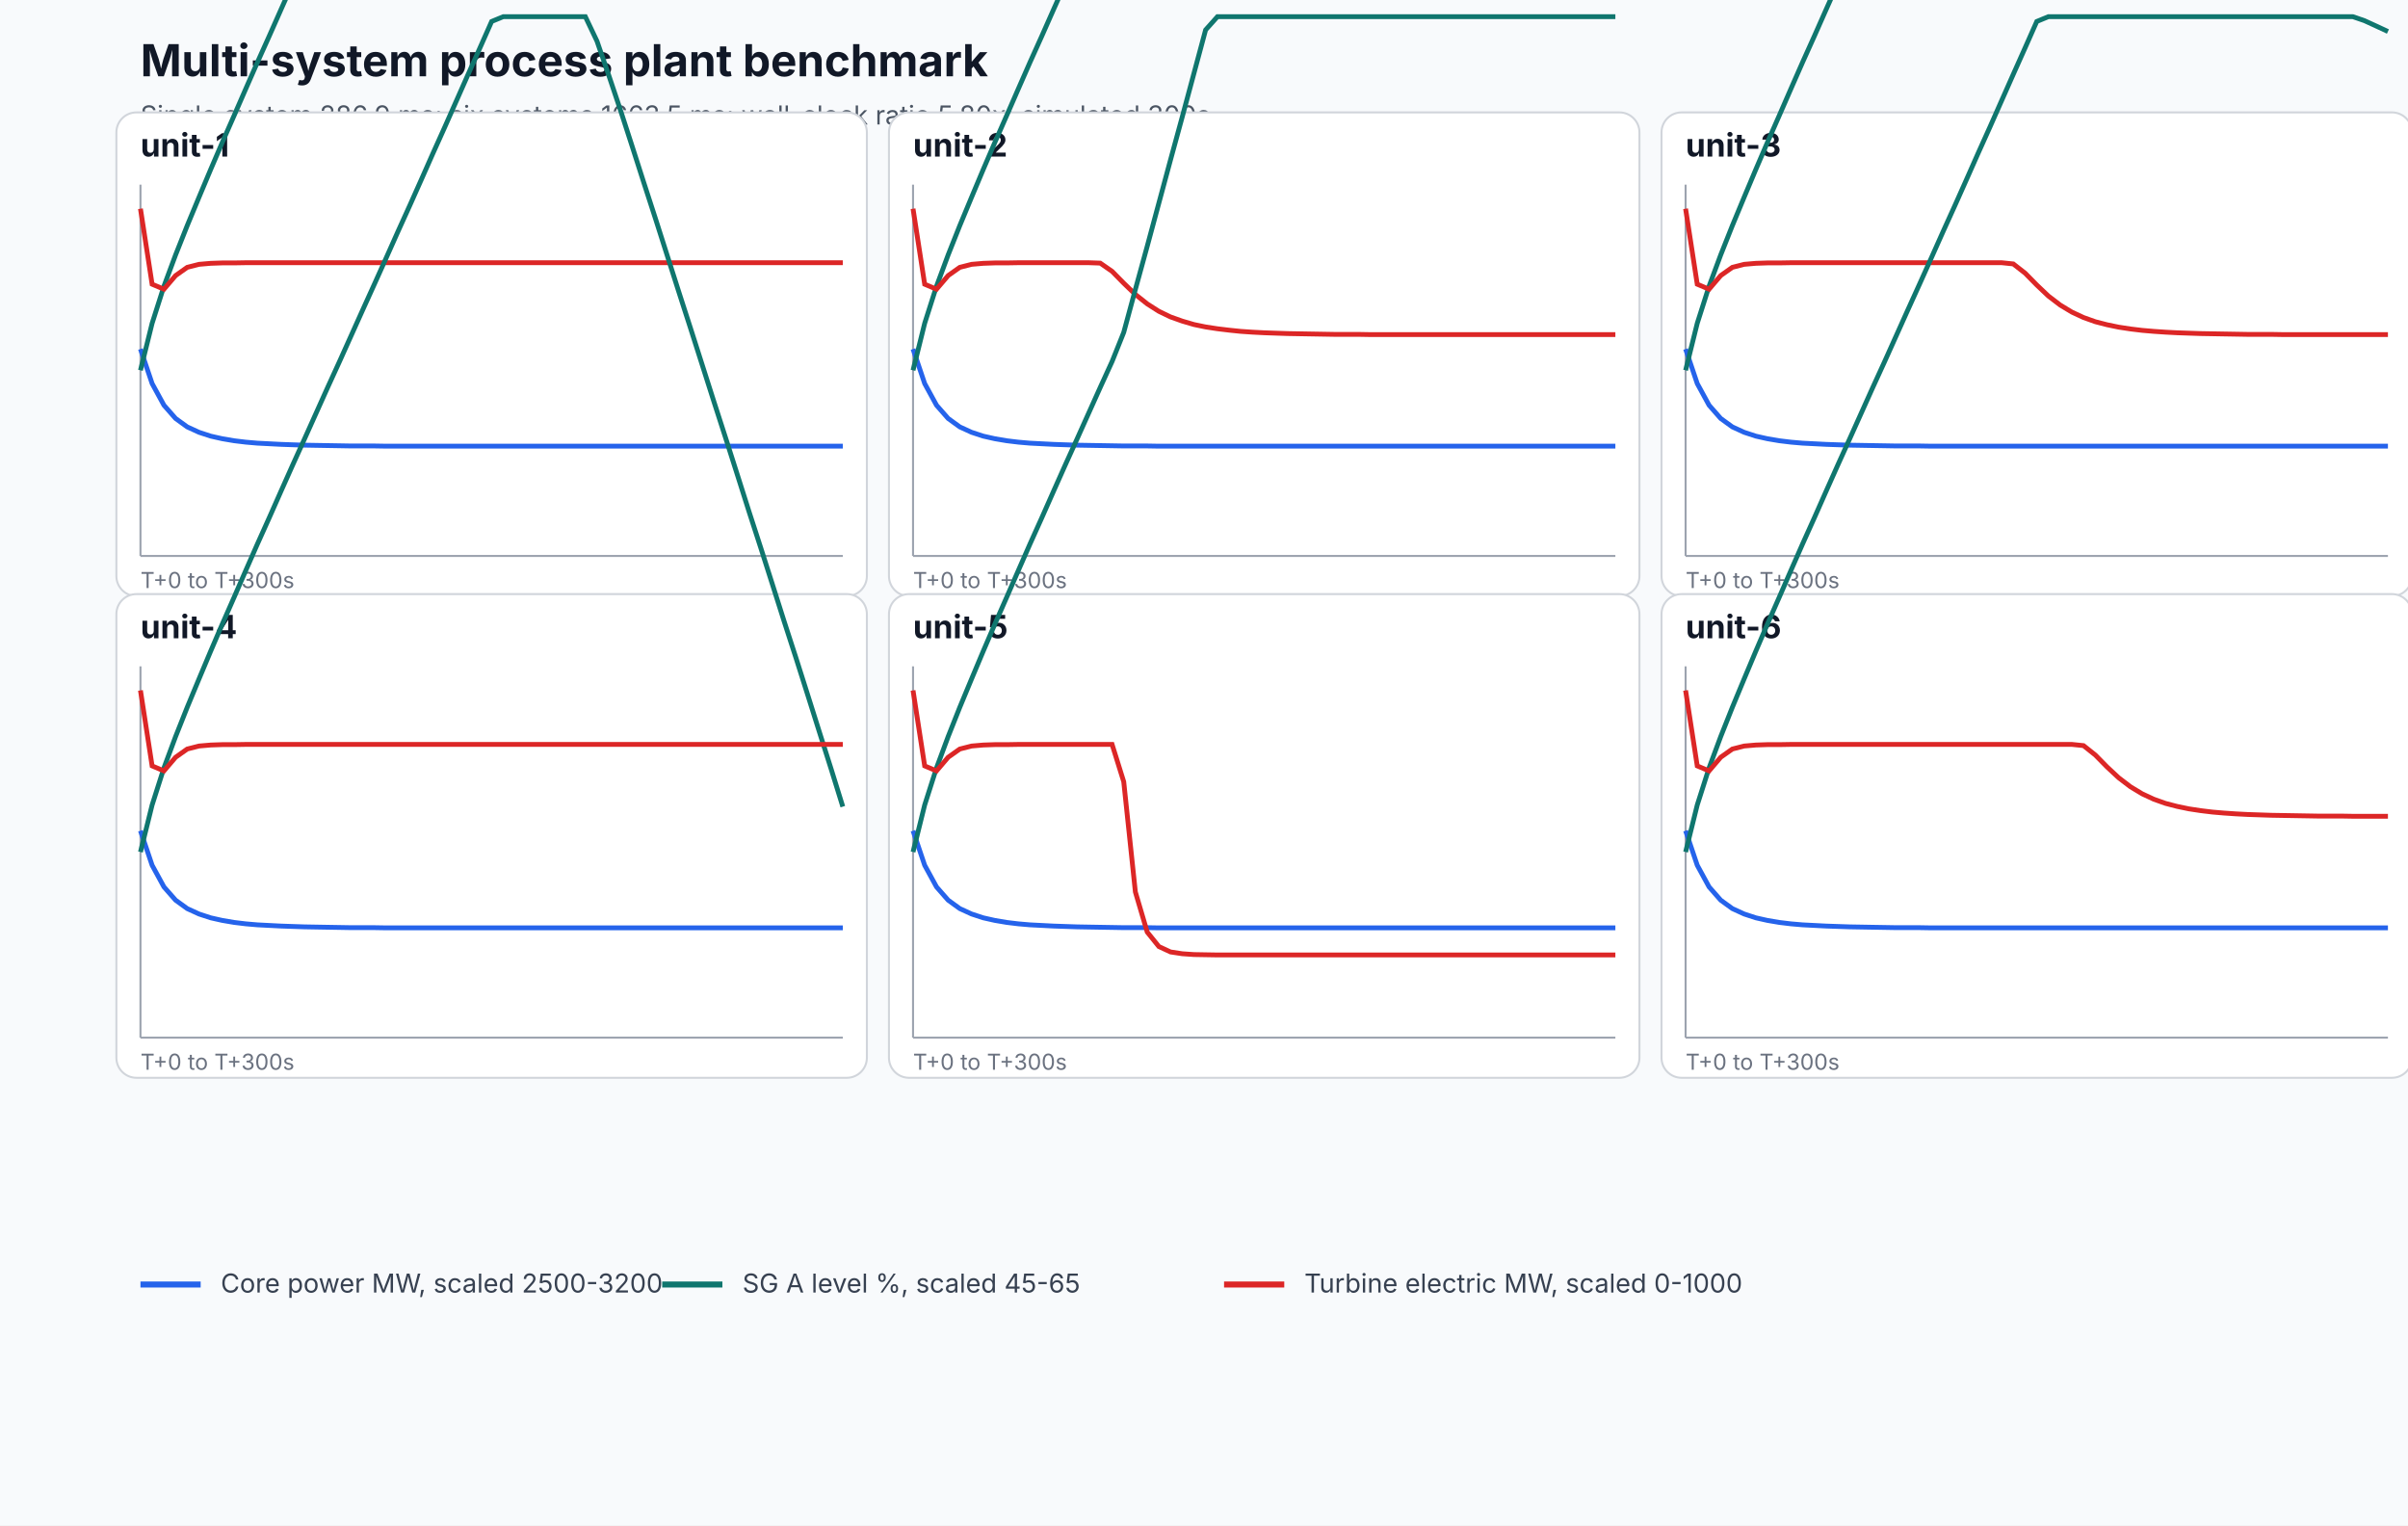
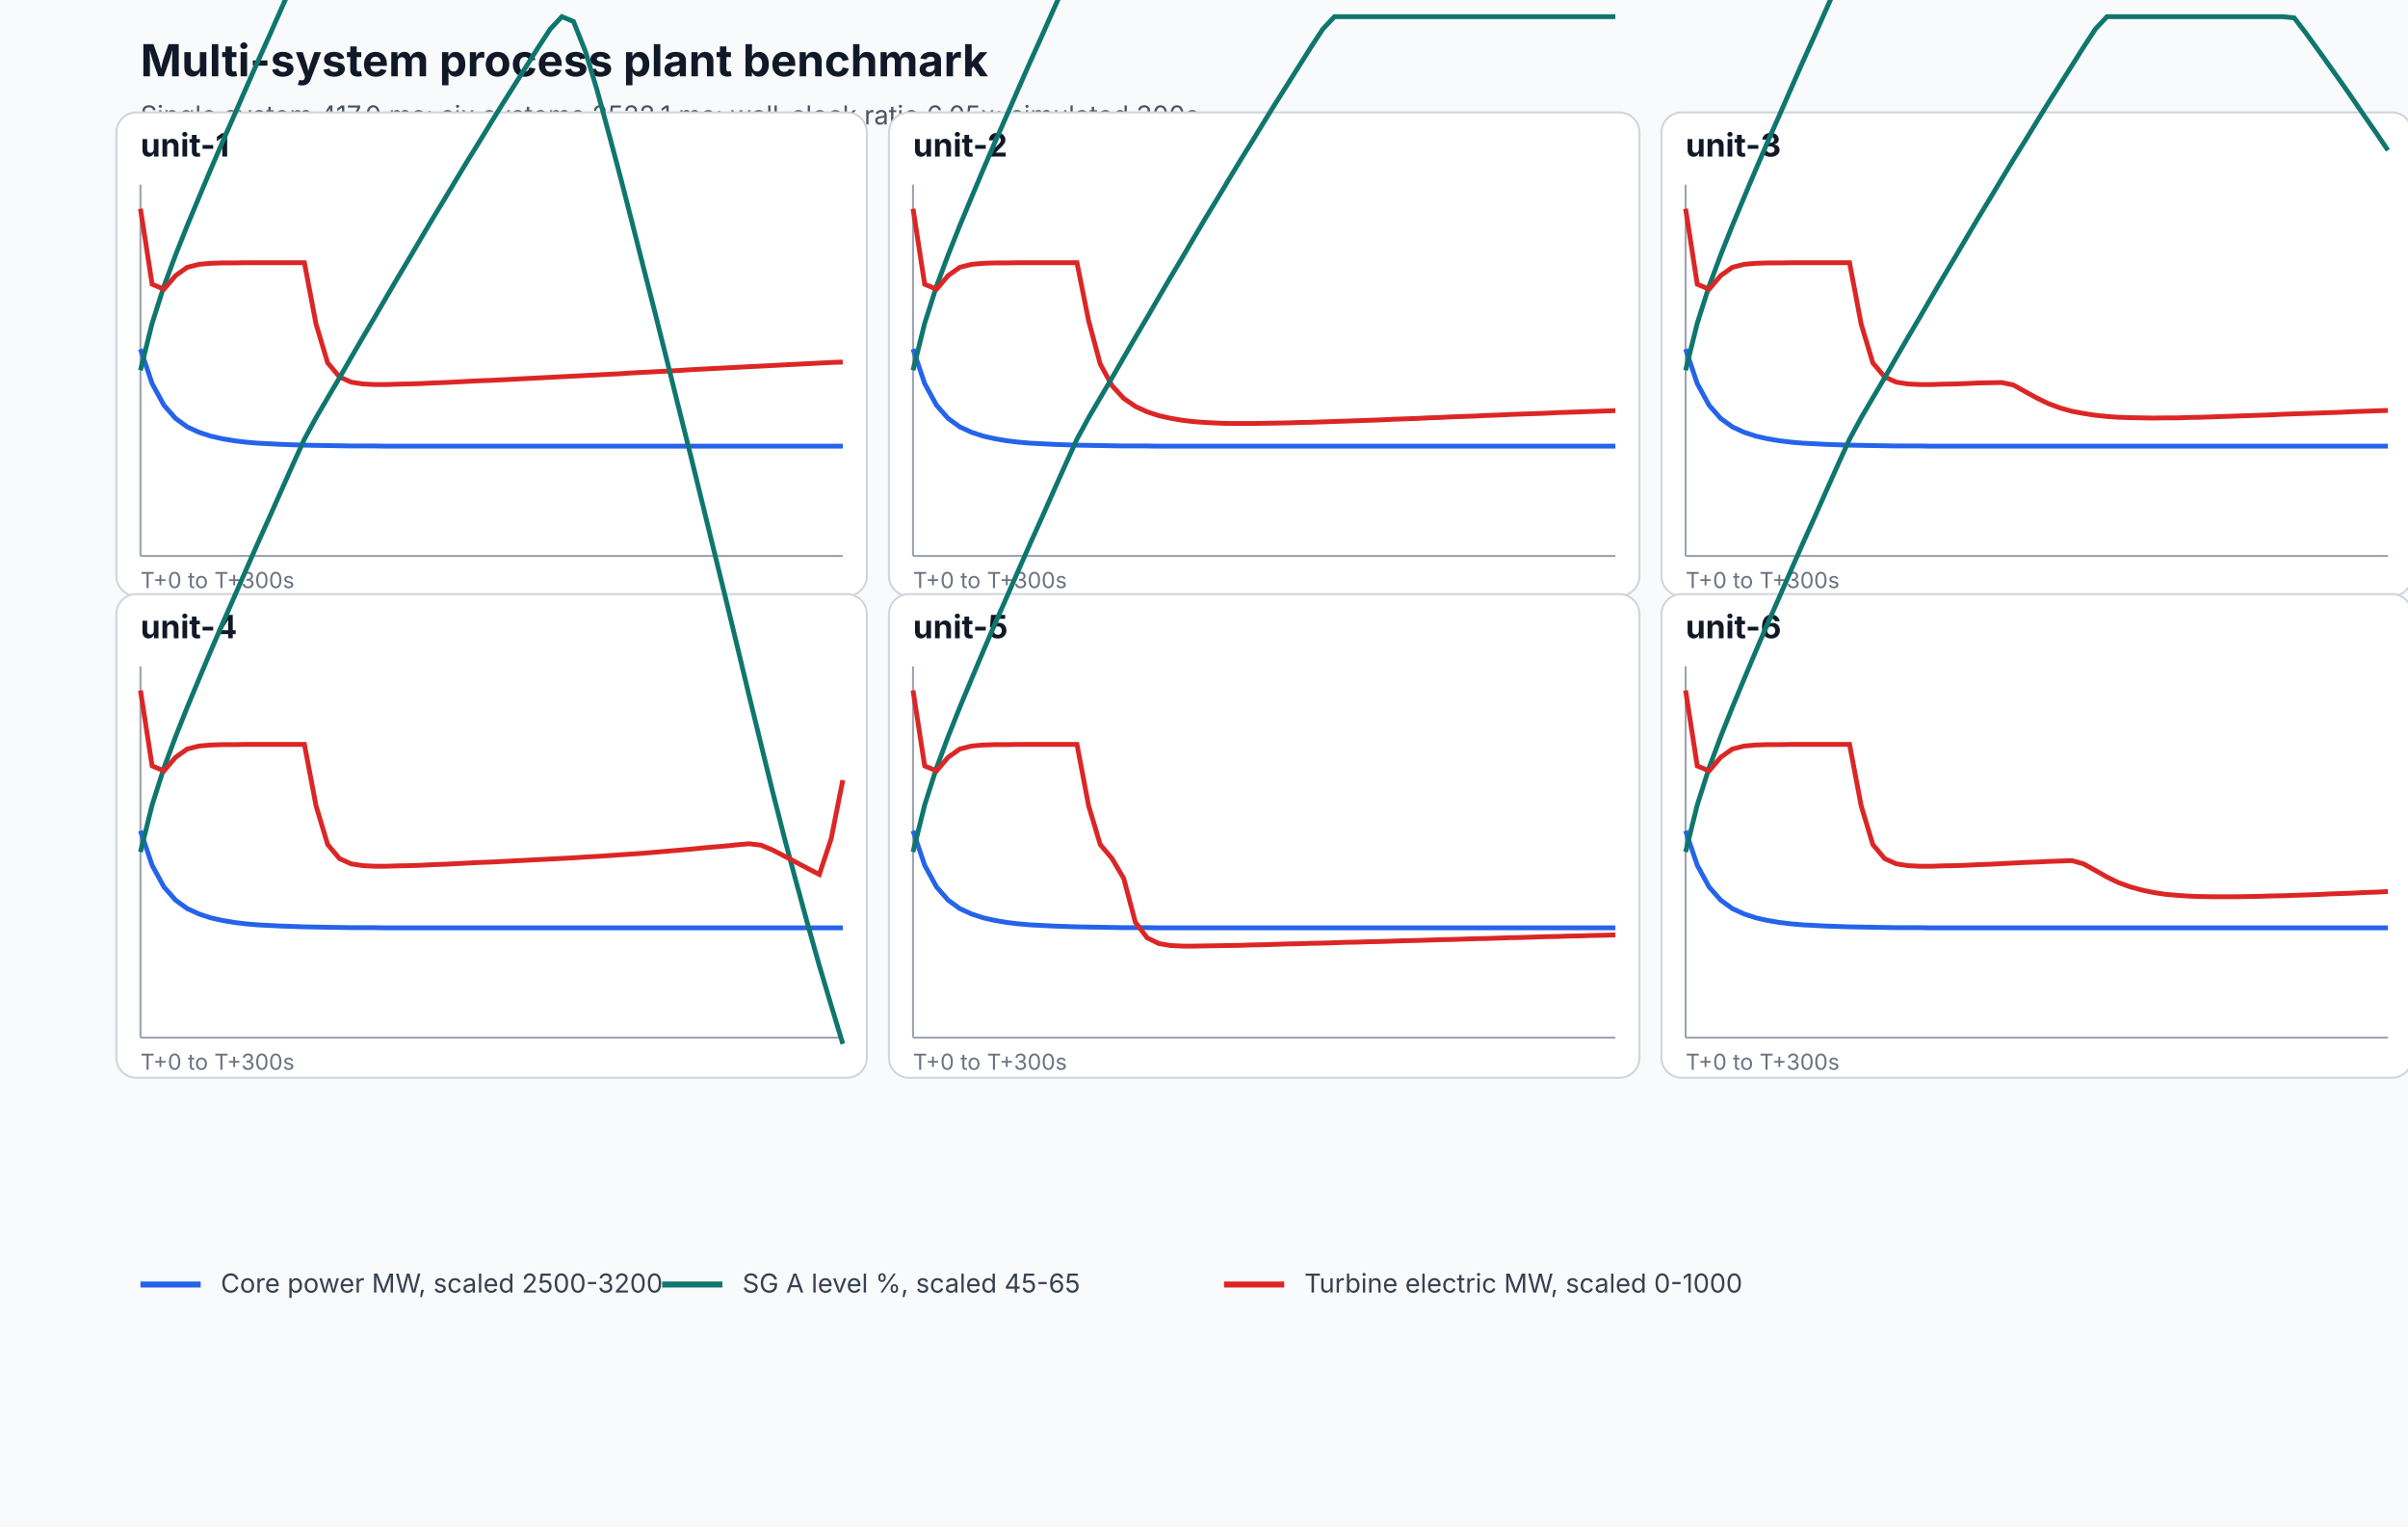
<svg xmlns="http://www.w3.org/2000/svg" width="1200" height="760" viewBox="0 0 1200 760" role="img" aria-labelledby="title desc">
  <rect width="100%" height="100%" fill="#f8fafc" />
  <text x="70" y="38" font-family="Inter, system-ui, sans-serif" font-size="22" font-weight="700" fill="#111827">Multi-system process plant benchmark</text>
-   <text x="70" y="62" font-family="Inter, system-ui, sans-serif" font-size="13" fill="#4b5563">Single system 286.9 ms; six systems 1663.5 ms; wall-clock ratio 5.80x; simulated 300s.</text>
+   <text x="70" y="62" font-family="Inter, system-ui, sans-serif" font-size="13" fill="#4b5563">Single system 417.0 ms; six systems 2522.1 ms; wall-clock ratio 6.05x; simulated 300s.</text>
  <g>
    <rect x="58" y="56" width="374" height="241" rx="10" fill="#ffffff" stroke="#d1d5db" />
    <text x="70" y="78" font-family="Inter, system-ui, sans-serif" font-size="16" font-weight="700" fill="#111827">unit-1</text>
    <line x1="70" y1="277" x2="420" y2="277" stroke="#9ca3af" />
    <line x1="70" y1="92" x2="70" y2="277" stroke="#9ca3af" />
    <path d="M 70.0 173.9 L 75.8 191.1 L 81.7 201.9 L 87.5 208.5 L 93.3 212.7 L 99.2 215.4 L 105.0 217.3 L 110.8 218.6 L 116.7 219.6 L 122.5 220.3 L 128.3 220.8 L 134.2 221.1 L 140.0 221.4 L 145.8 221.6 L 151.7 221.8 L 157.5 221.9 L 163.3 222.0 L 169.2 222.1 L 175.0 222.2 L 180.8 222.2 L 186.7 222.2 L 192.5 222.3 L 198.3 222.3 L 204.2 222.3 L 210.0 222.3 L 215.8 222.3 L 221.7 222.3 L 227.5 222.3 L 233.3 222.3 L 239.2 222.3 L 245.0 222.3 L 250.8 222.3 L 256.7 222.3 L 262.5 222.3 L 268.3 222.3 L 274.2 222.3 L 280.0 222.3 L 285.8 222.3 L 291.7 222.3 L 297.5 222.3 L 303.3 222.3 L 309.2 222.3 L 315.0 222.3 L 320.8 222.3 L 326.7 222.3 L 332.5 222.3 L 338.3 222.3 L 344.2 222.3 L 350.0 222.3 L 355.8 222.3 L 361.7 222.3 L 367.5 222.3 L 373.3 222.3 L 379.2 222.3 L 385.0 222.3 L 390.8 222.3 L 396.7 222.3 L 402.5 222.3 L 408.3 222.3 L 414.2 222.3 L 420.0 222.3" fill="none" stroke="#2563eb" stroke-width="2.4" />
-     <path d="M 70.0 184.5 L 75.8 161.1 L 81.7 142.6 L 87.5 127.0 L 93.3 112.4 L 99.2 98.2 L 105.0 84.4 L 110.8 70.9 L 116.7 57.5 L 122.5 44.2 L 128.3 31.0 L 134.2 17.9 L 140.0 4.8 L 145.8 -8.2 L 151.7 -21.2 L 157.5 -34.1 L 163.3 -47.0 L 169.2 -59.9 L 175.0 -72.8 L 180.8 -85.7 L 186.7 -98.7 L 192.5 -111.6 L 198.3 -124.6 L 204.2 -137.6 L 210.0 -150.6 L 215.8 -163.7 L 221.7 -176.8 L 227.5 -189.9 L 233.3 -203.0 L 239.2 -216.2 L 245.0 -229.3 L 250.8 -231.8 L 256.7 -231.8 L 262.5 -231.8 L 268.3 -231.8 L 274.2 -231.8 L 280.0 -231.8 L 285.8 -231.8 L 291.7 -231.8 L 297.5 -231.8 L 303.3 -231.8 L 309.2 -231.8 L 315.0 -231.8 L 320.8 -231.8 L 326.7 -231.8 L 332.5 -231.8 L 338.3 -231.8 L 344.2 -231.8 L 350.0 -231.8 L 355.8 -231.8 L 361.7 -231.8 L 367.5 -231.8 L 373.3 -231.8 L 379.2 -231.8 L 385.0 -231.8 L 390.8 -231.8 L 396.7 -231.8 L 402.5 -231.8 L 408.3 -231.8 L 414.2 -231.8 L 420.0 -231.8" fill="none" stroke="#0f766e" stroke-width="2.4" />
-     <path d="M 70.0 104.0 L 75.8 141.6 L 81.7 144.1 L 87.5 137.3 L 93.3 133.2 L 99.2 131.7 L 105.0 131.2 L 110.8 131.0 L 116.7 131.0 L 122.5 130.9 L 128.3 130.9 L 134.2 130.9 L 140.0 130.9 L 145.8 130.9 L 151.7 130.9 L 157.5 130.9 L 163.3 130.9 L 169.2 130.9 L 175.0 130.9 L 180.8 130.9 L 186.7 130.9 L 192.5 130.9 L 198.3 130.9 L 204.2 130.9 L 210.0 130.9 L 215.8 130.9 L 221.7 130.9 L 227.5 130.9 L 233.3 130.9 L 239.2 130.9 L 245.0 130.9 L 250.8 130.9 L 256.7 130.9 L 262.5 130.9 L 268.3 130.9 L 274.2 130.9 L 280.0 130.9 L 285.8 130.9 L 291.7 130.9 L 297.5 130.9 L 303.3 130.9 L 309.2 130.9 L 315.0 130.9 L 320.8 130.9 L 326.7 130.9 L 332.5 130.9 L 338.3 130.9 L 344.2 130.9 L 350.0 130.9 L 355.8 130.9 L 361.7 130.9 L 367.5 130.9 L 373.3 130.9 L 379.2 130.9 L 385.0 130.9 L 390.8 130.9 L 396.7 130.9 L 402.5 130.9 L 408.3 130.9 L 414.2 130.9 L 420.0 130.9" fill="none" stroke="#dc2626" stroke-width="2.4" />
+     <path d="M 70.0 184.5 L 75.8 161.1 L 81.7 142.6 L 87.5 127.0 L 93.3 112.4 L 99.2 98.2 L 105.0 84.4 L 110.8 70.9 L 116.7 57.5 L 122.5 44.2 L 128.3 31.0 L 134.2 17.9 L 140.0 4.8 L 145.8 -8.2 L 151.7 -21.2 L 157.5 -31.9 L 163.3 -41.8 L 169.2 -51.8 L 175.0 -61.9 L 180.8 -71.9 L 186.7 -81.9 L 192.5 -91.9 L 198.3 -101.8 L 204.2 -111.7 L 210.0 -121.6 L 215.8 -131.4 L 221.7 -141.1 L 227.5 -150.8 L 233.3 -160.4 L 239.2 -169.9 L 245.0 -179.4 L 250.8 -188.8 L 256.7 -198.1 L 262.5 -207.3 L 268.3 -216.5 L 274.2 -225.5 L 280.0 -231.8 L 285.8 -231.8 L 291.7 -231.8 L 297.5 -231.8 L 303.3 -231.8 L 309.2 -231.8 L 315.0 -231.8 L 320.8 -231.8 L 326.7 -231.8 L 332.5 -231.8 L 338.3 -231.8 L 344.2 -231.8 L 350.0 -231.8 L 355.8 -231.8 L 361.7 -231.8 L 367.5 -231.8 L 373.3 -231.8 L 379.2 -231.8 L 385.0 -231.8 L 390.8 -231.8 L 396.7 -231.8 L 402.5 -231.8 L 408.3 -231.8 L 414.2 -231.8 L 420.0 -231.8" fill="none" stroke="#0f766e" stroke-width="2.4" />
+     <path d="M 70.0 104.0 L 75.8 141.6 L 81.7 144.1 L 87.5 137.3 L 93.3 133.2 L 99.2 131.7 L 105.0 131.2 L 110.8 131.0 L 116.7 131.0 L 122.5 130.9 L 128.3 130.9 L 134.2 130.9 L 140.0 130.9 L 145.8 130.9 L 151.7 130.9 L 157.5 161.5 L 163.3 180.8 L 169.2 187.8 L 175.0 190.4 L 180.8 191.3 L 186.7 191.6 L 192.5 191.6 L 198.3 191.4 L 204.2 191.3 L 210.0 191.1 L 215.8 190.8 L 221.7 190.6 L 227.5 190.3 L 233.3 190.0 L 239.2 189.7 L 245.0 189.5 L 250.8 189.2 L 256.7 188.9 L 262.5 188.6 L 268.3 188.3 L 274.2 188.0 L 280.0 187.7 L 285.8 187.4 L 291.7 187.1 L 297.5 186.8 L 303.3 186.5 L 309.2 186.2 L 315.0 185.8 L 320.8 185.5 L 326.7 185.2 L 332.5 184.9 L 338.3 184.6 L 344.2 184.2 L 350.0 183.9 L 355.8 183.6 L 361.7 183.3 L 367.5 183.0 L 373.3 182.7 L 379.2 182.4 L 385.0 182.1 L 390.8 181.8 L 396.7 181.5 L 402.5 181.2 L 408.3 180.9 L 414.2 180.6 L 420.0 180.4" fill="none" stroke="#dc2626" stroke-width="2.4" />
    <text x="70" y="293" font-family="Inter, system-ui, sans-serif" font-size="11" fill="#6b7280">T+0 to T+300s</text>
  </g>
  <g>
    <rect x="443" y="56" width="374" height="241" rx="10" fill="#ffffff" stroke="#d1d5db" />
    <text x="455" y="78" font-family="Inter, system-ui, sans-serif" font-size="16" font-weight="700" fill="#111827">unit-2</text>
    <line x1="455" y1="277" x2="805" y2="277" stroke="#9ca3af" />
    <line x1="455" y1="92" x2="455" y2="277" stroke="#9ca3af" />
    <path d="M 455.0 173.9 L 460.8 191.1 L 466.7 201.9 L 472.5 208.5 L 478.3 212.7 L 484.2 215.4 L 490.0 217.3 L 495.8 218.6 L 501.7 219.6 L 507.5 220.3 L 513.3 220.8 L 519.2 221.1 L 525.0 221.4 L 530.8 221.6 L 536.7 221.8 L 542.5 221.9 L 548.3 222.0 L 554.2 222.1 L 560.0 222.2 L 565.8 222.2 L 571.7 222.2 L 577.5 222.3 L 583.3 222.3 L 589.2 222.3 L 595.0 222.3 L 600.8 222.3 L 606.7 222.3 L 612.5 222.3 L 618.3 222.3 L 624.2 222.3 L 630.0 222.3 L 635.8 222.3 L 641.7 222.3 L 647.5 222.3 L 653.3 222.3 L 659.2 222.3 L 665.0 222.3 L 670.8 222.3 L 676.7 222.3 L 682.5 222.3 L 688.3 222.3 L 694.2 222.3 L 700.0 222.3 L 705.8 222.3 L 711.7 222.3 L 717.5 222.3 L 723.3 222.3 L 729.2 222.3 L 735.0 222.3 L 740.8 222.3 L 746.7 222.3 L 752.5 222.3 L 758.3 222.3 L 764.2 222.3 L 770.0 222.3 L 775.8 222.3 L 781.7 222.3 L 787.5 222.3 L 793.3 222.3 L 799.2 222.3 L 805.0 222.3" fill="none" stroke="#2563eb" stroke-width="2.4" />
-     <path d="M 455.0 184.5 L 460.8 161.1 L 466.7 142.6 L 472.5 127.0 L 478.3 112.4 L 484.2 98.2 L 490.0 84.4 L 495.8 70.9 L 501.7 57.5 L 507.5 44.2 L 513.3 31.0 L 519.2 17.9 L 525.0 4.8 L 530.8 -8.2 L 536.7 -21.1 L 542.5 -33.9 L 548.3 -46.3 L 554.2 -60.3 L 560.0 -77.8 L 565.8 -98.4 L 571.7 -121.4 L 577.5 -146.5 L 583.3 -173.1 L 589.2 -200.8 L 595.0 -229.4 L 600.8 -231.8 L 606.7 -231.8 L 612.5 -231.8 L 618.3 -231.8 L 624.2 -231.8 L 630.0 -231.8 L 635.8 -231.8 L 641.7 -231.8 L 647.5 -231.8 L 653.3 -231.8 L 659.2 -231.8 L 665.0 -231.8 L 670.8 -231.8 L 676.7 -231.8 L 682.5 -231.8 L 688.3 -231.8 L 694.2 -231.8 L 700.0 -231.8 L 705.8 -231.8 L 711.7 -231.8 L 717.5 -231.8 L 723.3 -231.8 L 729.2 -231.8 L 735.0 -231.8 L 740.8 -231.8 L 746.7 -231.8 L 752.5 -231.8 L 758.3 -231.8 L 764.2 -231.8 L 770.0 -231.8 L 775.8 -231.8 L 781.7 -231.8 L 787.5 -231.8 L 793.3 -231.8 L 799.2 -231.8 L 805.0 -231.8" fill="none" stroke="#0f766e" stroke-width="2.4" />
-     <path d="M 455.0 104.0 L 460.8 141.6 L 466.7 144.1 L 472.5 137.3 L 478.3 133.2 L 484.2 131.7 L 490.0 131.2 L 495.8 131.0 L 501.7 131.0 L 507.5 130.9 L 513.3 130.9 L 519.2 130.9 L 525.0 130.9 L 530.8 130.9 L 536.7 130.9 L 542.5 130.9 L 548.3 131.1 L 554.2 135.2 L 560.0 141.1 L 565.8 146.7 L 571.7 151.4 L 577.5 155.1 L 583.3 157.9 L 589.2 160.0 L 595.0 161.7 L 600.8 162.9 L 606.7 163.8 L 612.5 164.5 L 618.3 165.1 L 624.2 165.5 L 630.0 165.8 L 635.8 166.0 L 641.7 166.2 L 647.5 166.3 L 653.3 166.4 L 659.2 166.5 L 665.0 166.6 L 670.8 166.6 L 676.7 166.6 L 682.5 166.7 L 688.3 166.7 L 694.2 166.7 L 700.0 166.7 L 705.8 166.7 L 711.7 166.7 L 717.5 166.7 L 723.3 166.7 L 729.2 166.7 L 735.0 166.7 L 740.8 166.7 L 746.7 166.7 L 752.5 166.7 L 758.3 166.7 L 764.2 166.7 L 770.0 166.7 L 775.8 166.7 L 781.7 166.7 L 787.5 166.7 L 793.3 166.7 L 799.2 166.7 L 805.0 166.7" fill="none" stroke="#dc2626" stroke-width="2.4" />
+     <path d="M 455.0 184.5 L 460.8 161.1 L 466.7 142.6 L 472.5 127.0 L 478.3 112.4 L 484.2 98.2 L 490.0 84.4 L 495.8 70.9 L 501.7 57.5 L 507.5 44.2 L 513.3 31.0 L 519.2 17.9 L 525.0 4.8 L 530.8 -8.2 L 536.7 -21.1 L 542.5 -32.1 L 548.3 -43.0 L 554.2 -57.0 L 560.0 -74.4 L 565.8 -95.0 L 571.7 -118.0 L 577.5 -143.0 L 583.3 -169.6 L 589.2 -197.3 L 595.0 -225.9 L 600.8 -231.8 L 606.7 -231.8 L 612.5 -231.8 L 618.3 -231.8 L 624.2 -231.8 L 630.0 -231.8 L 635.8 -231.8 L 641.7 -231.8 L 647.5 -231.8 L 653.3 -231.8 L 659.2 -231.8 L 665.0 -231.8 L 670.8 -231.8 L 676.7 -231.8 L 682.5 -231.8 L 688.3 -231.8 L 694.2 -231.8 L 700.0 -231.8 L 705.8 -231.8 L 711.7 -231.8 L 717.5 -231.8 L 723.3 -231.8 L 729.2 -231.8 L 735.0 -231.8 L 740.8 -231.8 L 746.7 -231.8 L 752.5 -231.8 L 758.3 -231.8 L 764.2 -231.8 L 770.0 -231.8 L 775.8 -231.8 L 781.7 -231.8 L 787.5 -231.8 L 793.3 -231.8 L 799.2 -231.8 L 805.0 -231.8" fill="none" stroke="#0f766e" stroke-width="2.4" />
+     <path d="M 455.0 104.0 L 460.8 141.6 L 466.7 144.1 L 472.5 137.3 L 478.3 133.2 L 484.2 131.7 L 490.0 131.2 L 495.8 131.0 L 501.7 131.0 L 507.5 130.9 L 513.3 130.9 L 519.2 130.9 L 525.0 130.9 L 530.8 130.9 L 536.7 130.9 L 542.5 159.8 L 548.3 181.4 L 554.2 192.2 L 560.0 198.5 L 565.8 202.5 L 571.7 205.2 L 577.5 207.1 L 583.3 208.4 L 589.2 209.4 L 595.0 210.1 L 600.8 210.5 L 606.7 210.8 L 612.5 211.0 L 618.3 211.0 L 624.2 211.0 L 630.0 210.9 L 635.8 210.8 L 641.7 210.7 L 647.5 210.5 L 653.3 210.4 L 659.2 210.2 L 665.0 210.0 L 670.8 209.8 L 676.7 209.6 L 682.5 209.4 L 688.3 209.2 L 694.2 208.9 L 700.0 208.7 L 705.8 208.5 L 711.7 208.2 L 717.5 208.0 L 723.3 207.7 L 729.2 207.5 L 735.0 207.3 L 740.8 207.0 L 746.7 206.8 L 752.5 206.5 L 758.3 206.3 L 764.2 206.1 L 770.0 205.9 L 775.8 205.6 L 781.7 205.4 L 787.5 205.2 L 793.3 205.0 L 799.2 204.8 L 805.0 204.6" fill="none" stroke="#dc2626" stroke-width="2.4" />
    <text x="455" y="293" font-family="Inter, system-ui, sans-serif" font-size="11" fill="#6b7280">T+0 to T+300s</text>
  </g>
  <g>
    <rect x="828" y="56" width="374" height="241" rx="10" fill="#ffffff" stroke="#d1d5db" />
    <text x="840" y="78" font-family="Inter, system-ui, sans-serif" font-size="16" font-weight="700" fill="#111827">unit-3</text>
    <line x1="840" y1="277" x2="1190" y2="277" stroke="#9ca3af" />
    <line x1="840" y1="92" x2="840" y2="277" stroke="#9ca3af" />
    <path d="M 840.0 173.9 L 845.8 191.1 L 851.7 201.9 L 857.5 208.5 L 863.3 212.7 L 869.2 215.4 L 875.0 217.3 L 880.8 218.6 L 886.7 219.6 L 892.5 220.3 L 898.3 220.8 L 904.2 221.1 L 910.0 221.4 L 915.8 221.6 L 921.7 221.8 L 927.5 221.9 L 933.3 222.0 L 939.2 222.1 L 945.0 222.2 L 950.8 222.2 L 956.7 222.2 L 962.5 222.3 L 968.3 222.3 L 974.2 222.3 L 980.0 222.3 L 985.8 222.3 L 991.7 222.3 L 997.5 222.3 L 1003.3 222.3 L 1009.2 222.3 L 1015.0 222.3 L 1020.8 222.3 L 1026.7 222.3 L 1032.5 222.3 L 1038.3 222.3 L 1044.2 222.3 L 1050.0 222.3 L 1055.8 222.3 L 1061.7 222.3 L 1067.5 222.3 L 1073.3 222.3 L 1079.2 222.3 L 1085.0 222.3 L 1090.8 222.3 L 1096.7 222.3 L 1102.5 222.3 L 1108.3 222.3 L 1114.2 222.3 L 1120.0 222.3 L 1125.8 222.3 L 1131.7 222.3 L 1137.5 222.3 L 1143.3 222.3 L 1149.2 222.3 L 1155.0 222.3 L 1160.8 222.3 L 1166.7 222.3 L 1172.5 222.3 L 1178.3 222.3 L 1184.2 222.3 L 1190.0 222.3" fill="none" stroke="#2563eb" stroke-width="2.4" />
-     <path d="M 840.0 184.5 L 845.8 161.1 L 851.7 142.6 L 857.5 127.0 L 863.3 112.4 L 869.2 98.2 L 875.0 84.4 L 880.8 70.9 L 886.7 57.5 L 892.5 44.2 L 898.3 31.0 L 904.2 17.9 L 910.0 4.8 L 915.8 -8.2 L 921.7 -21.2 L 927.5 -34.1 L 933.3 -47.0 L 939.2 -59.9 L 945.0 -72.8 L 950.8 -85.7 L 956.7 -98.7 L 962.5 -111.6 L 968.3 -124.6 L 974.2 -137.6 L 980.0 -150.6 L 985.8 -163.7 L 991.7 -176.8 L 997.5 -189.9 L 1003.3 -203.0 L 1009.2 -216.1 L 1015.0 -229.1 L 1020.8 -231.8 L 1026.7 -231.8 L 1032.5 -231.8 L 1038.3 -231.8 L 1044.2 -231.8 L 1050.0 -231.8 L 1055.8 -231.8 L 1061.7 -231.8 L 1067.5 -231.8 L 1073.3 -231.8 L 1079.2 -231.8 L 1085.0 -231.8 L 1090.8 -231.8 L 1096.7 -231.8 L 1102.5 -231.8 L 1108.3 -231.8 L 1114.2 -231.8 L 1120.0 -231.8 L 1125.8 -231.8 L 1131.7 -231.8 L 1137.5 -231.8 L 1143.3 -231.8 L 1149.2 -231.8 L 1155.0 -231.8 L 1160.8 -231.8 L 1166.7 -231.8 L 1172.5 -231.8 L 1178.3 -231.8 L 1184.2 -231.8 L 1190.0 -231.8" fill="none" stroke="#0f766e" stroke-width="2.4" />
-     <path d="M 840.0 104.0 L 845.8 141.6 L 851.7 144.1 L 857.5 137.3 L 863.3 133.2 L 869.2 131.7 L 875.0 131.2 L 880.8 131.0 L 886.7 131.0 L 892.5 130.9 L 898.3 130.9 L 904.2 130.9 L 910.0 130.9 L 915.8 130.9 L 921.7 130.9 L 927.5 130.9 L 933.3 130.9 L 939.2 130.9 L 945.0 130.9 L 950.8 130.9 L 956.7 130.9 L 962.5 130.9 L 968.3 130.9 L 974.2 130.9 L 980.0 130.9 L 985.8 130.9 L 991.7 130.9 L 997.5 130.9 L 1003.3 131.5 L 1009.2 136.1 L 1015.0 142.0 L 1020.8 147.5 L 1026.7 152.0 L 1032.5 155.5 L 1038.3 158.2 L 1044.2 160.3 L 1050.0 161.8 L 1055.8 163.0 L 1061.7 163.9 L 1067.5 164.6 L 1073.3 165.1 L 1079.2 165.5 L 1085.0 165.8 L 1090.8 166.0 L 1096.7 166.2 L 1102.5 166.3 L 1108.3 166.4 L 1114.2 166.5 L 1120.0 166.6 L 1125.8 166.6 L 1131.7 166.6 L 1137.5 166.7 L 1143.3 166.7 L 1149.2 166.7 L 1155.0 166.7 L 1160.8 166.7 L 1166.7 166.7 L 1172.5 166.7 L 1178.3 166.7 L 1184.2 166.7 L 1190.0 166.7" fill="none" stroke="#dc2626" stroke-width="2.4" />
+     <path d="M 840.0 184.5 L 845.8 161.1 L 851.7 142.6 L 857.5 127.0 L 863.3 112.4 L 869.2 98.2 L 875.0 84.4 L 880.8 70.9 L 886.7 57.5 L 892.5 44.2 L 898.3 31.0 L 904.2 17.9 L 910.0 4.8 L 915.8 -8.2 L 921.7 -21.2 L 927.5 -31.9 L 933.3 -41.8 L 939.2 -51.8 L 945.0 -61.9 L 950.8 -71.9 L 956.7 -81.9 L 962.5 -91.9 L 968.3 -101.8 L 974.2 -111.7 L 980.0 -121.6 L 985.8 -131.4 L 991.7 -141.1 L 997.5 -150.8 L 1003.3 -160.4 L 1009.2 -169.9 L 1015.0 -179.4 L 1020.8 -188.8 L 1026.7 -198.1 L 1032.5 -207.3 L 1038.3 -216.5 L 1044.2 -225.5 L 1050.0 -231.8 L 1055.8 -231.8 L 1061.7 -231.8 L 1067.5 -231.8 L 1073.3 -231.8 L 1079.2 -231.8 L 1085.0 -231.8 L 1090.8 -231.8 L 1096.7 -231.8 L 1102.5 -231.8 L 1108.3 -231.8 L 1114.2 -231.8 L 1120.0 -231.8 L 1125.8 -231.8 L 1131.7 -231.8 L 1137.5 -231.8 L 1143.3 -231.8 L 1149.2 -231.8 L 1155.0 -231.8 L 1160.8 -231.8 L 1166.7 -231.8 L 1172.5 -231.8 L 1178.3 -231.8 L 1184.2 -231.8 L 1190.0 -231.8" fill="none" stroke="#0f766e" stroke-width="2.4" />
+     <path d="M 840.0 104.0 L 845.8 141.6 L 851.7 144.1 L 857.5 137.3 L 863.3 133.2 L 869.2 131.7 L 875.0 131.2 L 880.8 131.0 L 886.7 131.0 L 892.5 130.9 L 898.3 130.9 L 904.2 130.9 L 910.0 130.9 L 915.8 130.9 L 921.7 130.9 L 927.5 161.5 L 933.3 180.8 L 939.2 187.8 L 945.0 190.4 L 950.8 191.3 L 956.7 191.6 L 962.5 191.6 L 968.3 191.4 L 974.2 191.3 L 980.0 191.1 L 985.8 190.8 L 991.7 190.7 L 997.5 190.6 L 1003.3 191.8 L 1009.2 195.1 L 1015.0 198.3 L 1020.8 201.1 L 1026.7 203.3 L 1032.5 204.9 L 1038.3 206.0 L 1044.2 206.9 L 1050.0 207.5 L 1055.8 207.9 L 1061.7 208.1 L 1067.5 208.2 L 1073.3 208.3 L 1079.2 208.2 L 1085.0 208.2 L 1090.8 208.0 L 1096.7 207.9 L 1102.5 207.7 L 1108.3 207.5 L 1114.2 207.3 L 1120.0 207.1 L 1125.8 206.9 L 1131.7 206.7 L 1137.5 206.4 L 1143.3 206.2 L 1149.2 206.0 L 1155.0 205.8 L 1160.8 205.6 L 1166.7 205.4 L 1172.5 205.1 L 1178.3 204.9 L 1184.2 204.7 L 1190.0 204.5" fill="none" stroke="#dc2626" stroke-width="2.4" />
    <text x="840" y="293" font-family="Inter, system-ui, sans-serif" font-size="11" fill="#6b7280">T+0 to T+300s</text>
  </g>
  <g>
    <rect x="58" y="296" width="374" height="241" rx="10" fill="#ffffff" stroke="#d1d5db" />
    <text x="70" y="318" font-family="Inter, system-ui, sans-serif" font-size="16" font-weight="700" fill="#111827">unit-4</text>
    <line x1="70" y1="517" x2="420" y2="517" stroke="#9ca3af" />
    <line x1="70" y1="332" x2="70" y2="517" stroke="#9ca3af" />
    <path d="M 70.0 413.9 L 75.8 431.1 L 81.7 441.9 L 87.5 448.5 L 93.3 452.7 L 99.2 455.4 L 105.0 457.3 L 110.8 458.6 L 116.7 459.6 L 122.5 460.3 L 128.3 460.8 L 134.2 461.1 L 140.0 461.4 L 145.8 461.6 L 151.7 461.8 L 157.5 461.9 L 163.3 462.0 L 169.2 462.1 L 175.0 462.2 L 180.8 462.2 L 186.7 462.2 L 192.5 462.3 L 198.3 462.3 L 204.2 462.3 L 210.0 462.3 L 215.8 462.3 L 221.7 462.3 L 227.5 462.3 L 233.3 462.3 L 239.2 462.3 L 245.0 462.3 L 250.8 462.3 L 256.7 462.3 L 262.5 462.3 L 268.3 462.3 L 274.2 462.3 L 280.0 462.3 L 285.8 462.3 L 291.7 462.3 L 297.5 462.3 L 303.3 462.3 L 309.2 462.3 L 315.0 462.3 L 320.8 462.3 L 326.7 462.3 L 332.5 462.3 L 338.3 462.3 L 344.2 462.3 L 350.0 462.3 L 355.8 462.3 L 361.7 462.3 L 367.5 462.3 L 373.3 462.3 L 379.2 462.3 L 385.0 462.3 L 390.8 462.3 L 396.7 462.3 L 402.5 462.3 L 408.3 462.3 L 414.2 462.3 L 420.0 462.3" fill="none" stroke="#2563eb" stroke-width="2.4" />
-     <path d="M 70.0 424.5 L 75.8 401.1 L 81.7 382.6 L 87.5 367.0 L 93.3 352.4 L 99.2 338.2 L 105.0 324.4 L 110.8 310.9 L 116.7 297.5 L 122.5 284.2 L 128.3 271.0 L 134.2 257.9 L 140.0 244.8 L 145.8 231.8 L 151.7 218.8 L 157.5 205.9 L 163.3 193.0 L 169.2 180.1 L 175.0 167.2 L 180.8 154.3 L 186.7 141.3 L 192.5 128.4 L 198.3 115.4 L 204.2 102.4 L 210.0 89.4 L 215.8 76.3 L 221.7 63.2 L 227.5 50.1 L 233.3 37.0 L 239.2 23.8 L 245.0 10.7 L 250.8 8.3 L 256.7 8.3 L 262.5 8.3 L 268.3 8.3 L 274.2 8.3 L 280.0 8.3 L 285.8 8.3 L 291.7 8.3 L 297.5 20.5 L 303.3 37.3 L 309.2 54.9 L 315.0 72.8 L 320.8 90.9 L 326.7 109.1 L 332.5 127.3 L 338.3 145.5 L 344.2 163.8 L 350.0 182.0 L 355.8 200.2 L 361.7 218.5 L 367.5 236.7 L 373.3 255.0 L 379.2 273.2 L 385.0 291.4 L 390.8 309.7 L 396.7 327.9 L 402.5 346.2 L 408.3 364.6 L 414.2 383.2 L 420.0 401.9" fill="none" stroke="#0f766e" stroke-width="2.4" />
-     <path d="M 70.0 344.0 L 75.8 381.6 L 81.7 384.1 L 87.5 377.3 L 93.3 373.2 L 99.2 371.7 L 105.0 371.2 L 110.8 371.0 L 116.7 371.0 L 122.5 370.9 L 128.3 370.9 L 134.2 370.9 L 140.0 370.9 L 145.8 370.9 L 151.7 370.9 L 157.5 370.9 L 163.3 370.9 L 169.2 370.9 L 175.0 370.9 L 180.8 370.9 L 186.7 370.9 L 192.5 370.9 L 198.3 370.9 L 204.2 370.9 L 210.0 370.9 L 215.8 370.9 L 221.7 370.9 L 227.5 370.9 L 233.3 370.9 L 239.2 370.9 L 245.0 370.9 L 250.8 370.9 L 256.7 370.9 L 262.5 370.9 L 268.3 370.9 L 274.2 370.9 L 280.0 370.9 L 285.8 370.9 L 291.7 370.9 L 297.5 370.9 L 303.3 370.9 L 309.2 370.9 L 315.0 370.9 L 320.8 370.9 L 326.7 370.9 L 332.5 370.9 L 338.3 370.9 L 344.2 370.9 L 350.0 370.9 L 355.8 370.9 L 361.7 370.9 L 367.5 370.9 L 373.3 370.9 L 379.2 370.9 L 385.0 370.9 L 390.8 370.9 L 396.7 370.9 L 402.5 370.9 L 408.3 370.9 L 414.2 370.9 L 420.0 370.9" fill="none" stroke="#dc2626" stroke-width="2.4" />
+     <path d="M 70.0 424.5 L 75.8 401.1 L 81.7 382.6 L 87.5 367.0 L 93.3 352.4 L 99.2 338.2 L 105.0 324.4 L 110.8 310.9 L 116.7 297.5 L 122.5 284.2 L 128.3 271.0 L 134.2 257.9 L 140.0 244.8 L 145.8 231.8 L 151.7 218.8 L 157.5 208.1 L 163.3 198.2 L 169.2 188.2 L 175.0 178.1 L 180.8 168.1 L 186.7 158.1 L 192.5 148.1 L 198.3 138.2 L 204.2 128.3 L 210.0 118.4 L 215.8 108.6 L 221.7 98.9 L 227.5 89.2 L 233.3 79.6 L 239.2 70.1 L 245.0 60.6 L 250.8 51.2 L 256.7 41.9 L 262.5 32.7 L 268.3 23.5 L 274.2 14.5 L 280.0 8.3 L 285.8 10.7 L 291.7 25.5 L 297.5 44.8 L 303.3 66.1 L 309.2 88.3 L 315.0 110.9 L 320.8 133.8 L 326.7 156.9 L 332.5 180.1 L 338.3 203.5 L 344.2 227.0 L 350.0 250.7 L 355.8 274.4 L 361.7 298.4 L 367.5 322.4 L 373.3 346.6 L 379.2 370.7 L 385.0 394.3 L 390.8 417.1 L 396.7 439.2 L 402.5 460.5 L 408.3 481.1 L 414.2 500.9 L 420.0 520.1" fill="none" stroke="#0f766e" stroke-width="2.4" />
+     <path d="M 70.0 344.0 L 75.8 381.6 L 81.7 384.1 L 87.5 377.3 L 93.3 373.2 L 99.2 371.7 L 105.0 371.2 L 110.8 371.0 L 116.7 371.0 L 122.5 370.9 L 128.3 370.9 L 134.2 370.9 L 140.0 370.9 L 145.8 370.9 L 151.7 370.9 L 157.5 401.5 L 163.3 420.8 L 169.2 427.8 L 175.0 430.4 L 180.8 431.3 L 186.7 431.6 L 192.5 431.6 L 198.3 431.4 L 204.2 431.3 L 210.0 431.1 L 215.8 430.8 L 221.7 430.6 L 227.5 430.3 L 233.3 430.0 L 239.2 429.7 L 245.0 429.5 L 250.8 429.2 L 256.7 428.9 L 262.5 428.6 L 268.3 428.3 L 274.2 428.0 L 280.0 427.7 L 285.8 427.4 L 291.7 427.0 L 297.5 426.7 L 303.3 426.3 L 309.2 425.9 L 315.0 425.5 L 320.8 425.1 L 326.7 424.6 L 332.5 424.1 L 338.3 423.6 L 344.2 423.1 L 350.0 422.5 L 355.8 422.0 L 361.7 421.5 L 367.5 420.9 L 373.3 420.4 L 379.2 421.1 L 385.0 423.5 L 390.8 426.5 L 396.7 429.6 L 402.5 432.7 L 408.3 435.7 L 414.2 417.9 L 420.0 388.7" fill="none" stroke="#dc2626" stroke-width="2.4" />
    <text x="70" y="533" font-family="Inter, system-ui, sans-serif" font-size="11" fill="#6b7280">T+0 to T+300s</text>
  </g>
  <g>
    <rect x="443" y="296" width="374" height="241" rx="10" fill="#ffffff" stroke="#d1d5db" />
    <text x="455" y="318" font-family="Inter, system-ui, sans-serif" font-size="16" font-weight="700" fill="#111827">unit-5</text>
    <line x1="455" y1="517" x2="805" y2="517" stroke="#9ca3af" />
    <line x1="455" y1="332" x2="455" y2="517" stroke="#9ca3af" />
    <path d="M 455.0 413.9 L 460.8 431.1 L 466.7 441.9 L 472.5 448.5 L 478.3 452.7 L 484.2 455.4 L 490.0 457.3 L 495.8 458.6 L 501.7 459.6 L 507.5 460.3 L 513.3 460.8 L 519.2 461.1 L 525.0 461.4 L 530.8 461.6 L 536.7 461.8 L 542.5 461.9 L 548.3 462.0 L 554.2 462.1 L 560.0 462.2 L 565.8 462.2 L 571.7 462.2 L 577.5 462.3 L 583.3 462.3 L 589.2 462.3 L 595.0 462.3 L 600.8 462.3 L 606.7 462.3 L 612.5 462.3 L 618.3 462.3 L 624.2 462.3 L 630.0 462.3 L 635.8 462.3 L 641.7 462.3 L 647.5 462.3 L 653.3 462.3 L 659.2 462.3 L 665.0 462.3 L 670.8 462.3 L 676.7 462.3 L 682.5 462.3 L 688.3 462.3 L 694.2 462.3 L 700.0 462.3 L 705.8 462.3 L 711.7 462.3 L 717.5 462.3 L 723.3 462.3 L 729.2 462.3 L 735.0 462.3 L 740.8 462.3 L 746.7 462.3 L 752.5 462.3 L 758.3 462.3 L 764.2 462.3 L 770.0 462.3 L 775.8 462.3 L 781.7 462.3 L 787.5 462.3 L 793.3 462.3 L 799.2 462.3 L 805.0 462.3" fill="none" stroke="#2563eb" stroke-width="2.4" />
-     <path d="M 455.0 424.5 L 460.8 401.1 L 466.7 382.6 L 472.5 367.0 L 478.3 352.4 L 484.2 338.2 L 490.0 324.4 L 495.8 310.9 L 501.7 297.5 L 507.5 284.2 L 513.3 271.0 L 519.2 257.9 L 525.0 244.8 L 530.8 231.8 L 536.7 218.8 L 542.5 205.9 L 548.3 193.0 L 554.2 180.1 L 560.0 165.6 L 565.8 144.2 L 571.7 122.7 L 577.5 101.2 L 583.3 79.7 L 589.2 58.1 L 595.0 36.5 L 600.8 14.9 L 606.7 8.3 L 612.5 8.3 L 618.3 8.3 L 624.2 8.3 L 630.0 8.3 L 635.8 8.3 L 641.7 8.3 L 647.5 8.3 L 653.3 8.3 L 659.2 8.3 L 665.0 8.3 L 670.8 8.3 L 676.7 8.3 L 682.5 8.3 L 688.3 8.3 L 694.2 8.3 L 700.0 8.3 L 705.8 8.3 L 711.7 8.3 L 717.5 8.3 L 723.3 8.3 L 729.2 8.3 L 735.0 8.3 L 740.8 8.3 L 746.7 8.3 L 752.5 8.3 L 758.3 8.3 L 764.2 8.3 L 770.0 8.3 L 775.8 8.3 L 781.7 8.3 L 787.5 8.3 L 793.3 8.3 L 799.2 8.3 L 805.0 8.3" fill="none" stroke="#0f766e" stroke-width="2.4" />
-     <path d="M 455.0 344.0 L 460.8 381.6 L 466.7 384.1 L 472.5 377.3 L 478.3 373.2 L 484.2 371.7 L 490.0 371.2 L 495.8 371.0 L 501.7 371.0 L 507.5 370.9 L 513.3 370.9 L 519.2 370.9 L 525.0 370.9 L 530.8 370.9 L 536.7 370.9 L 542.5 370.9 L 548.3 370.9 L 554.2 370.9 L 560.0 389.5 L 565.8 444.4 L 571.7 464.4 L 577.5 471.6 L 583.3 474.3 L 589.2 475.2 L 595.0 475.6 L 600.8 475.7 L 606.7 475.8 L 612.5 475.8 L 618.3 475.8 L 624.2 475.8 L 630.0 475.8 L 635.8 475.8 L 641.7 475.8 L 647.5 475.8 L 653.3 475.8 L 659.2 475.8 L 665.0 475.8 L 670.8 475.8 L 676.7 475.8 L 682.5 475.8 L 688.3 475.8 L 694.2 475.8 L 700.0 475.8 L 705.8 475.8 L 711.7 475.8 L 717.5 475.8 L 723.3 475.8 L 729.2 475.8 L 735.0 475.8 L 740.8 475.8 L 746.7 475.8 L 752.5 475.8 L 758.3 475.8 L 764.2 475.8 L 770.0 475.8 L 775.8 475.8 L 781.7 475.8 L 787.5 475.8 L 793.3 475.8 L 799.2 475.8 L 805.0 475.8" fill="none" stroke="#dc2626" stroke-width="2.4" />
+     <path d="M 455.0 424.5 L 460.8 401.1 L 466.7 382.6 L 472.5 367.0 L 478.3 352.4 L 484.2 338.2 L 490.0 324.4 L 495.8 310.9 L 501.7 297.5 L 507.5 284.2 L 513.3 271.0 L 519.2 257.9 L 525.0 244.8 L 530.8 231.8 L 536.7 218.8 L 542.5 208.1 L 548.3 198.2 L 554.2 188.2 L 560.0 178.1 L 565.8 168.1 L 571.7 158.1 L 577.5 148.1 L 583.3 138.2 L 589.2 128.3 L 595.0 118.4 L 600.8 108.6 L 606.7 98.9 L 612.5 89.2 L 618.3 79.6 L 624.2 70.1 L 630.0 60.6 L 635.8 51.2 L 641.7 41.9 L 647.5 32.7 L 653.3 23.5 L 659.2 14.5 L 665.0 8.3 L 670.8 8.3 L 676.7 8.3 L 682.5 8.3 L 688.3 8.3 L 694.2 8.3 L 700.0 8.3 L 705.8 8.3 L 711.7 8.3 L 717.5 8.3 L 723.3 8.3 L 729.2 8.3 L 735.0 8.3 L 740.8 8.3 L 746.7 8.3 L 752.5 8.3 L 758.3 8.3 L 764.2 8.3 L 770.0 8.3 L 775.8 8.3 L 781.7 8.3 L 787.5 8.3 L 793.3 8.3 L 799.2 8.3 L 805.0 8.3" fill="none" stroke="#0f766e" stroke-width="2.4" />
+     <path d="M 455.0 344.0 L 460.8 381.6 L 466.7 384.1 L 472.5 377.3 L 478.3 373.2 L 484.2 371.7 L 490.0 371.2 L 495.8 371.0 L 501.7 371.0 L 507.5 370.9 L 513.3 370.9 L 519.2 370.9 L 525.0 370.9 L 530.8 370.9 L 536.7 370.9 L 542.5 401.5 L 548.3 420.8 L 554.2 427.8 L 560.0 437.7 L 565.8 459.5 L 571.7 467.3 L 577.5 470.1 L 583.3 471.1 L 589.2 471.4 L 595.0 471.4 L 600.8 471.3 L 606.7 471.2 L 612.5 471.1 L 618.3 471.0 L 624.2 470.8 L 630.0 470.7 L 635.8 470.5 L 641.7 470.3 L 647.5 470.2 L 653.3 470.0 L 659.2 469.9 L 665.0 469.7 L 670.8 469.5 L 676.7 469.4 L 682.5 469.2 L 688.3 469.1 L 694.2 468.9 L 700.0 468.7 L 705.8 468.6 L 711.7 468.4 L 717.5 468.2 L 723.3 468.1 L 729.2 467.9 L 735.0 467.7 L 740.8 467.6 L 746.7 467.4 L 752.5 467.2 L 758.3 467.1 L 764.2 466.9 L 770.0 466.7 L 775.8 466.6 L 781.7 466.4 L 787.5 466.3 L 793.3 466.1 L 799.2 466.0 L 805.0 465.8" fill="none" stroke="#dc2626" stroke-width="2.4" />
    <text x="455" y="533" font-family="Inter, system-ui, sans-serif" font-size="11" fill="#6b7280">T+0 to T+300s</text>
  </g>
  <g>
    <rect x="828" y="296" width="374" height="241" rx="10" fill="#ffffff" stroke="#d1d5db" />
    <text x="840" y="318" font-family="Inter, system-ui, sans-serif" font-size="16" font-weight="700" fill="#111827">unit-6</text>
    <line x1="840" y1="517" x2="1190" y2="517" stroke="#9ca3af" />
    <line x1="840" y1="332" x2="840" y2="517" stroke="#9ca3af" />
    <path d="M 840.0 413.9 L 845.8 431.1 L 851.7 441.9 L 857.5 448.5 L 863.3 452.7 L 869.2 455.4 L 875.0 457.3 L 880.8 458.6 L 886.7 459.6 L 892.5 460.3 L 898.3 460.8 L 904.2 461.1 L 910.0 461.4 L 915.8 461.6 L 921.7 461.8 L 927.5 461.9 L 933.3 462.0 L 939.2 462.1 L 945.0 462.2 L 950.8 462.2 L 956.7 462.2 L 962.5 462.3 L 968.3 462.3 L 974.2 462.3 L 980.0 462.3 L 985.8 462.3 L 991.7 462.3 L 997.5 462.3 L 1003.3 462.3 L 1009.2 462.3 L 1015.0 462.3 L 1020.8 462.3 L 1026.7 462.3 L 1032.5 462.3 L 1038.3 462.3 L 1044.2 462.3 L 1050.0 462.3 L 1055.8 462.3 L 1061.7 462.3 L 1067.5 462.3 L 1073.3 462.3 L 1079.2 462.3 L 1085.0 462.3 L 1090.8 462.3 L 1096.7 462.3 L 1102.5 462.3 L 1108.3 462.3 L 1114.2 462.3 L 1120.0 462.3 L 1125.8 462.3 L 1131.7 462.3 L 1137.5 462.3 L 1143.3 462.3 L 1149.2 462.3 L 1155.0 462.3 L 1160.8 462.3 L 1166.7 462.3 L 1172.5 462.3 L 1178.3 462.3 L 1184.2 462.3 L 1190.0 462.3" fill="none" stroke="#2563eb" stroke-width="2.4" />
-     <path d="M 840.0 424.5 L 845.8 401.1 L 851.7 382.6 L 857.5 367.0 L 863.3 352.4 L 869.2 338.2 L 875.0 324.4 L 880.8 310.9 L 886.7 297.5 L 892.5 284.2 L 898.3 271.0 L 904.2 257.9 L 910.0 244.8 L 915.8 231.8 L 921.7 218.8 L 927.5 205.9 L 933.3 193.0 L 939.2 180.1 L 945.0 167.2 L 950.8 154.3 L 956.7 141.3 L 962.5 128.4 L 968.3 115.4 L 974.2 102.4 L 980.0 89.4 L 985.8 76.3 L 991.7 63.2 L 997.5 50.1 L 1003.3 37.0 L 1009.2 23.8 L 1015.0 10.7 L 1020.8 8.3 L 1026.7 8.3 L 1032.5 8.3 L 1038.3 8.3 L 1044.2 8.3 L 1050.0 8.3 L 1055.8 8.3 L 1061.7 8.3 L 1067.5 8.3 L 1073.3 8.3 L 1079.2 8.3 L 1085.0 8.3 L 1090.8 8.3 L 1096.7 8.3 L 1102.5 8.3 L 1108.3 8.3 L 1114.2 8.3 L 1120.0 8.3 L 1125.8 8.3 L 1131.7 8.3 L 1137.5 8.3 L 1143.3 8.3 L 1149.2 8.3 L 1155.0 8.3 L 1160.8 8.3 L 1166.7 8.3 L 1172.5 8.3 L 1178.3 10.3 L 1184.2 13.0 L 1190.0 15.7" fill="none" stroke="#0f766e" stroke-width="2.4" />
-     <path d="M 840.0 344.0 L 845.8 381.6 L 851.7 384.1 L 857.5 377.3 L 863.3 373.2 L 869.2 371.7 L 875.0 371.2 L 880.8 371.0 L 886.7 371.0 L 892.5 370.9 L 898.3 370.9 L 904.2 370.9 L 910.0 370.9 L 915.8 370.9 L 921.7 370.9 L 927.5 370.9 L 933.3 370.9 L 939.2 370.9 L 945.0 370.9 L 950.8 370.9 L 956.7 370.9 L 962.5 370.9 L 968.3 370.9 L 974.2 370.9 L 980.0 370.9 L 985.8 370.9 L 991.7 370.9 L 997.5 370.9 L 1003.3 370.9 L 1009.2 370.9 L 1015.0 370.9 L 1020.8 370.9 L 1026.7 370.9 L 1032.5 370.9 L 1038.3 371.5 L 1044.2 376.2 L 1050.0 382.1 L 1055.8 387.5 L 1061.7 392.0 L 1067.5 395.5 L 1073.3 398.2 L 1079.2 400.3 L 1085.0 401.8 L 1090.8 403.0 L 1096.7 403.9 L 1102.5 404.6 L 1108.3 405.1 L 1114.2 405.5 L 1120.0 405.8 L 1125.8 406.0 L 1131.7 406.2 L 1137.5 406.3 L 1143.3 406.4 L 1149.2 406.5 L 1155.0 406.6 L 1160.8 406.6 L 1166.7 406.6 L 1172.5 406.7 L 1178.3 406.7 L 1184.2 406.7 L 1190.0 406.7" fill="none" stroke="#dc2626" stroke-width="2.4" />
+     <path d="M 840.0 424.5 L 845.8 401.1 L 851.7 382.6 L 857.5 367.0 L 863.3 352.4 L 869.2 338.2 L 875.0 324.4 L 880.8 310.9 L 886.7 297.5 L 892.5 284.2 L 898.3 271.0 L 904.2 257.9 L 910.0 244.8 L 915.8 231.8 L 921.7 218.8 L 927.5 208.1 L 933.3 198.2 L 939.2 188.2 L 945.0 178.1 L 950.8 168.1 L 956.7 158.1 L 962.5 148.1 L 968.3 138.2 L 974.2 128.3 L 980.0 118.4 L 985.8 108.6 L 991.7 98.9 L 997.5 89.2 L 1003.3 79.6 L 1009.2 70.1 L 1015.0 60.6 L 1020.8 51.2 L 1026.7 41.9 L 1032.5 32.7 L 1038.3 23.5 L 1044.2 14.5 L 1050.0 8.3 L 1055.8 8.3 L 1061.7 8.3 L 1067.5 8.3 L 1073.3 8.3 L 1079.2 8.3 L 1085.0 8.3 L 1090.8 8.3 L 1096.7 8.3 L 1102.5 8.3 L 1108.3 8.3 L 1114.2 8.3 L 1120.0 8.3 L 1125.8 8.3 L 1131.7 8.3 L 1137.5 8.3 L 1143.3 8.9 L 1149.2 16.6 L 1155.0 24.6 L 1160.8 32.7 L 1166.7 41.0 L 1172.5 49.3 L 1178.3 57.8 L 1184.2 66.3 L 1190.0 74.9" fill="none" stroke="#0f766e" stroke-width="2.4" />
+     <path d="M 840.0 344.0 L 845.8 381.6 L 851.7 384.1 L 857.5 377.3 L 863.3 373.2 L 869.2 371.7 L 875.0 371.2 L 880.8 371.0 L 886.7 371.0 L 892.5 370.9 L 898.3 370.9 L 904.2 370.9 L 910.0 370.9 L 915.8 370.9 L 921.7 370.9 L 927.5 401.5 L 933.3 420.8 L 939.2 427.8 L 945.0 430.4 L 950.8 431.3 L 956.7 431.6 L 962.5 431.6 L 968.3 431.4 L 974.2 431.3 L 980.0 431.1 L 985.8 430.8 L 991.7 430.6 L 997.5 430.3 L 1003.3 430.0 L 1009.2 429.7 L 1015.0 429.5 L 1020.8 429.2 L 1026.7 429.0 L 1032.5 428.8 L 1038.3 430.4 L 1044.2 433.7 L 1050.0 437.0 L 1055.8 439.8 L 1061.7 441.9 L 1067.5 443.5 L 1073.3 444.7 L 1079.2 445.6 L 1085.0 446.1 L 1090.8 446.5 L 1096.7 446.7 L 1102.5 446.8 L 1108.3 446.8 L 1114.2 446.8 L 1120.0 446.7 L 1125.8 446.6 L 1131.7 446.4 L 1137.5 446.3 L 1143.3 446.1 L 1149.2 445.9 L 1155.0 445.7 L 1160.8 445.4 L 1166.7 445.2 L 1172.5 445.0 L 1178.3 444.7 L 1184.2 444.5 L 1190.0 444.2" fill="none" stroke="#dc2626" stroke-width="2.4" />
    <text x="840" y="533" font-family="Inter, system-ui, sans-serif" font-size="11" fill="#6b7280">T+0 to T+300s</text>
  </g>
  <g font-family="Inter, system-ui, sans-serif" font-size="13" fill="#374151">
    <line x1="70" y1="640" x2="100" y2="640" stroke="#2563eb" stroke-width="3" />
    <text x="110" y="644">Core power MW, scaled 2500-3200</text>
    <line x1="330" y1="640" x2="360" y2="640" stroke="#0f766e" stroke-width="3" />
    <text x="370" y="644">SG A level %, scaled 45-65</text>
    <line x1="610" y1="640" x2="640" y2="640" stroke="#dc2626" stroke-width="3" />
    <text x="650" y="644">Turbine electric MW, scaled 0-1000</text>
  </g>
</svg>
